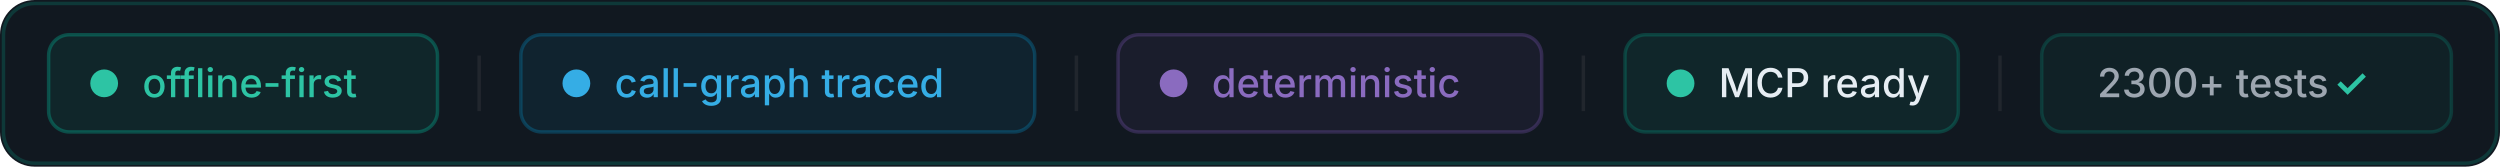
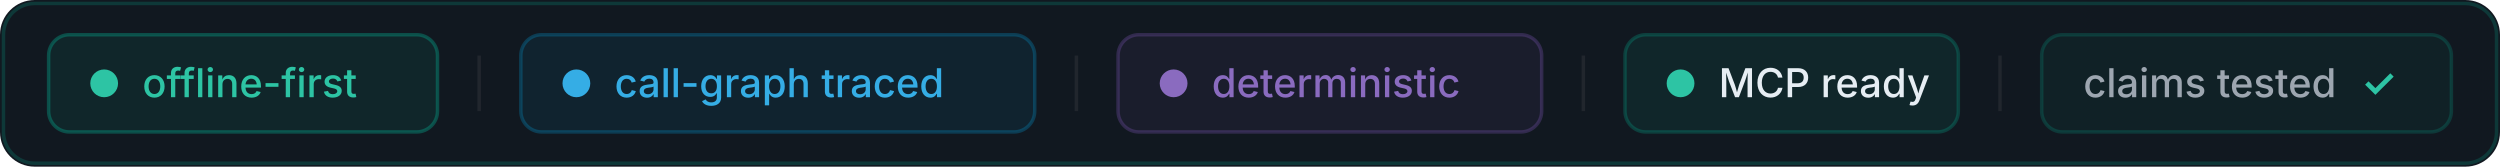
- <svg xmlns="http://www.w3.org/2000/svg" viewBox="0 0 720 48" width="720" height="48" role="img" aria-label="OpenContext Runtime: offline-first · call-graph traced · deterministic · MCP ready · 2300+ tests">
+ <svg xmlns="http://www.w3.org/2000/svg" viewBox="0 0 720 48" width="720" height="48" role="img" aria-label="OpenContext Runtime: offline-first · call-graph traced · deterministic · MCP ready · claims tested">
  <rect width="720" height="48" rx="10" fill="#111820" />
  <rect x="1" y="1" width="718" height="46" rx="9" fill="none" stroke="rgba(0,201,167,0.18)" stroke-width="1" />
  <rect x="14" y="10" width="112" height="28" rx="6" fill="rgba(0,201,167,0.08)" stroke="rgba(0,201,167,0.30)" stroke-width="1" />
  <circle cx="30" cy="24" r="4" fill="#2DC4A4" />
  <text x="41" y="28" font-family="-apple-system,BlinkMacSystemFont,'Segoe UI',sans-serif" font-size="11.5" font-weight="500" fill="#2DC4A4">offline-first</text>
  <line x1="138" y1="16" x2="138" y2="32" stroke="#21262D" stroke-width="1" />
  <rect x="150" y="10" width="148" height="28" rx="6" fill="rgba(0,168,232,0.08)" stroke="rgba(0,168,232,0.25)" stroke-width="1" />
  <circle cx="166" cy="24" r="4" fill="#35ADE5" />
  <text x="177" y="28" font-family="-apple-system,BlinkMacSystemFont,'Segoe UI',sans-serif" font-size="11.5" font-weight="500" fill="#35ADE5">call-graph traced</text>
  <line x1="310" y1="16" x2="310" y2="32" stroke="#21262D" stroke-width="1" />
  <rect x="322" y="10" width="122" height="28" rx="6" fill="rgba(132,92,194,0.08)" stroke="rgba(132,92,194,0.28)" stroke-width="1" />
  <circle cx="338" cy="24" r="4" fill="#8A6BBF" />
  <text x="349" y="28" font-family="-apple-system,BlinkMacSystemFont,'Segoe UI',sans-serif" font-size="11.5" font-weight="500" fill="#8A6BBF">deterministic</text>
  <line x1="456" y1="16" x2="456" y2="32" stroke="#21262D" stroke-width="1" />
  <rect x="468" y="10" width="96" height="28" rx="6" fill="rgba(0,201,167,0.08)" stroke="rgba(0,201,167,0.22)" stroke-width="1" />
  <circle cx="484" cy="24" r="4" fill="#2DC4A4" />
  <text x="495" y="28" font-family="-apple-system,BlinkMacSystemFont,'Segoe UI',sans-serif" font-size="11.5" font-weight="500" fill="#E6EDF3">MCP ready</text>
  <line x1="576" y1="16" x2="576" y2="32" stroke="#21262D" stroke-width="1" />
  <rect x="588" y="10" width="118" height="28" rx="6" fill="rgba(0,201,167,0.05)" stroke="rgba(0,201,167,0.18)" stroke-width="1" />
-   <text x="604" y="28" font-family="-apple-system,BlinkMacSystemFont,'Segoe UI',sans-serif" font-size="11.5" font-weight="500" fill="#9DA6B0">2300+ tests </text>
-   <text x="672" y="28" font-family="-apple-system,BlinkMacSystemFont,'Segoe UI',sans-serif" font-size="11.5" font-weight="600" fill="#2DC4A4">✓</text>
+   <text x="600" y="28" font-family="-apple-system,BlinkMacSystemFont,'Segoe UI',sans-serif" font-size="11.5" font-weight="500" fill="#9DA6B0">claims tested</text>
+   <text x="680" y="28" font-family="-apple-system,BlinkMacSystemFont,'Segoe UI',sans-serif" font-size="11.5" font-weight="600" fill="#2DC4A4">✓</text>
</svg>
